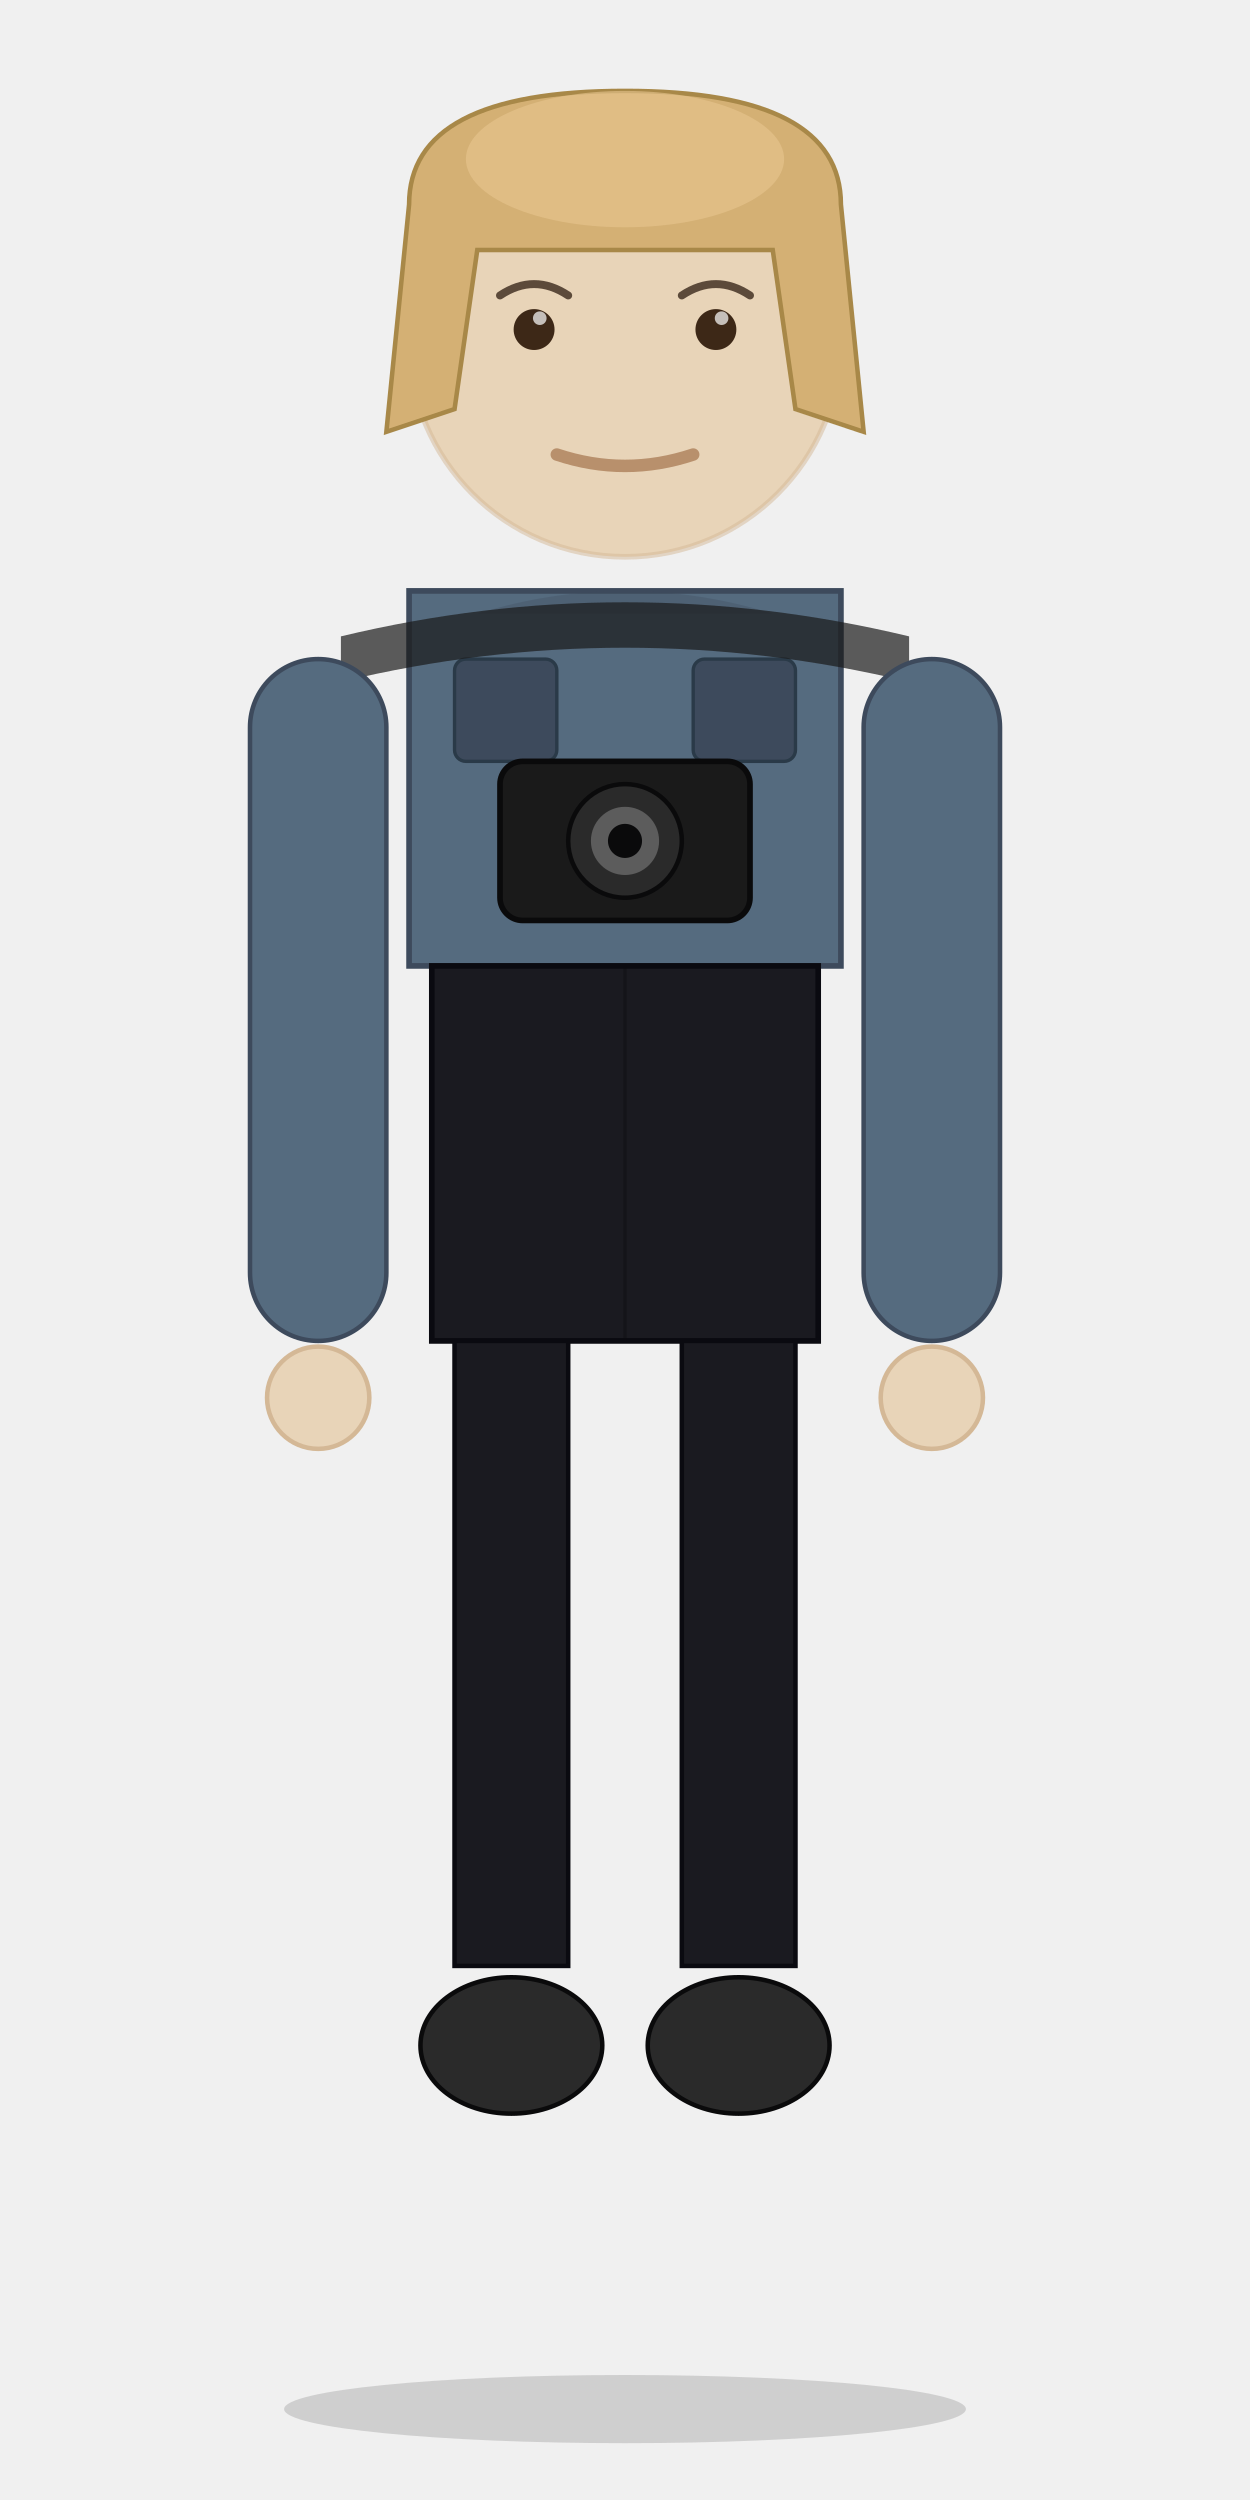
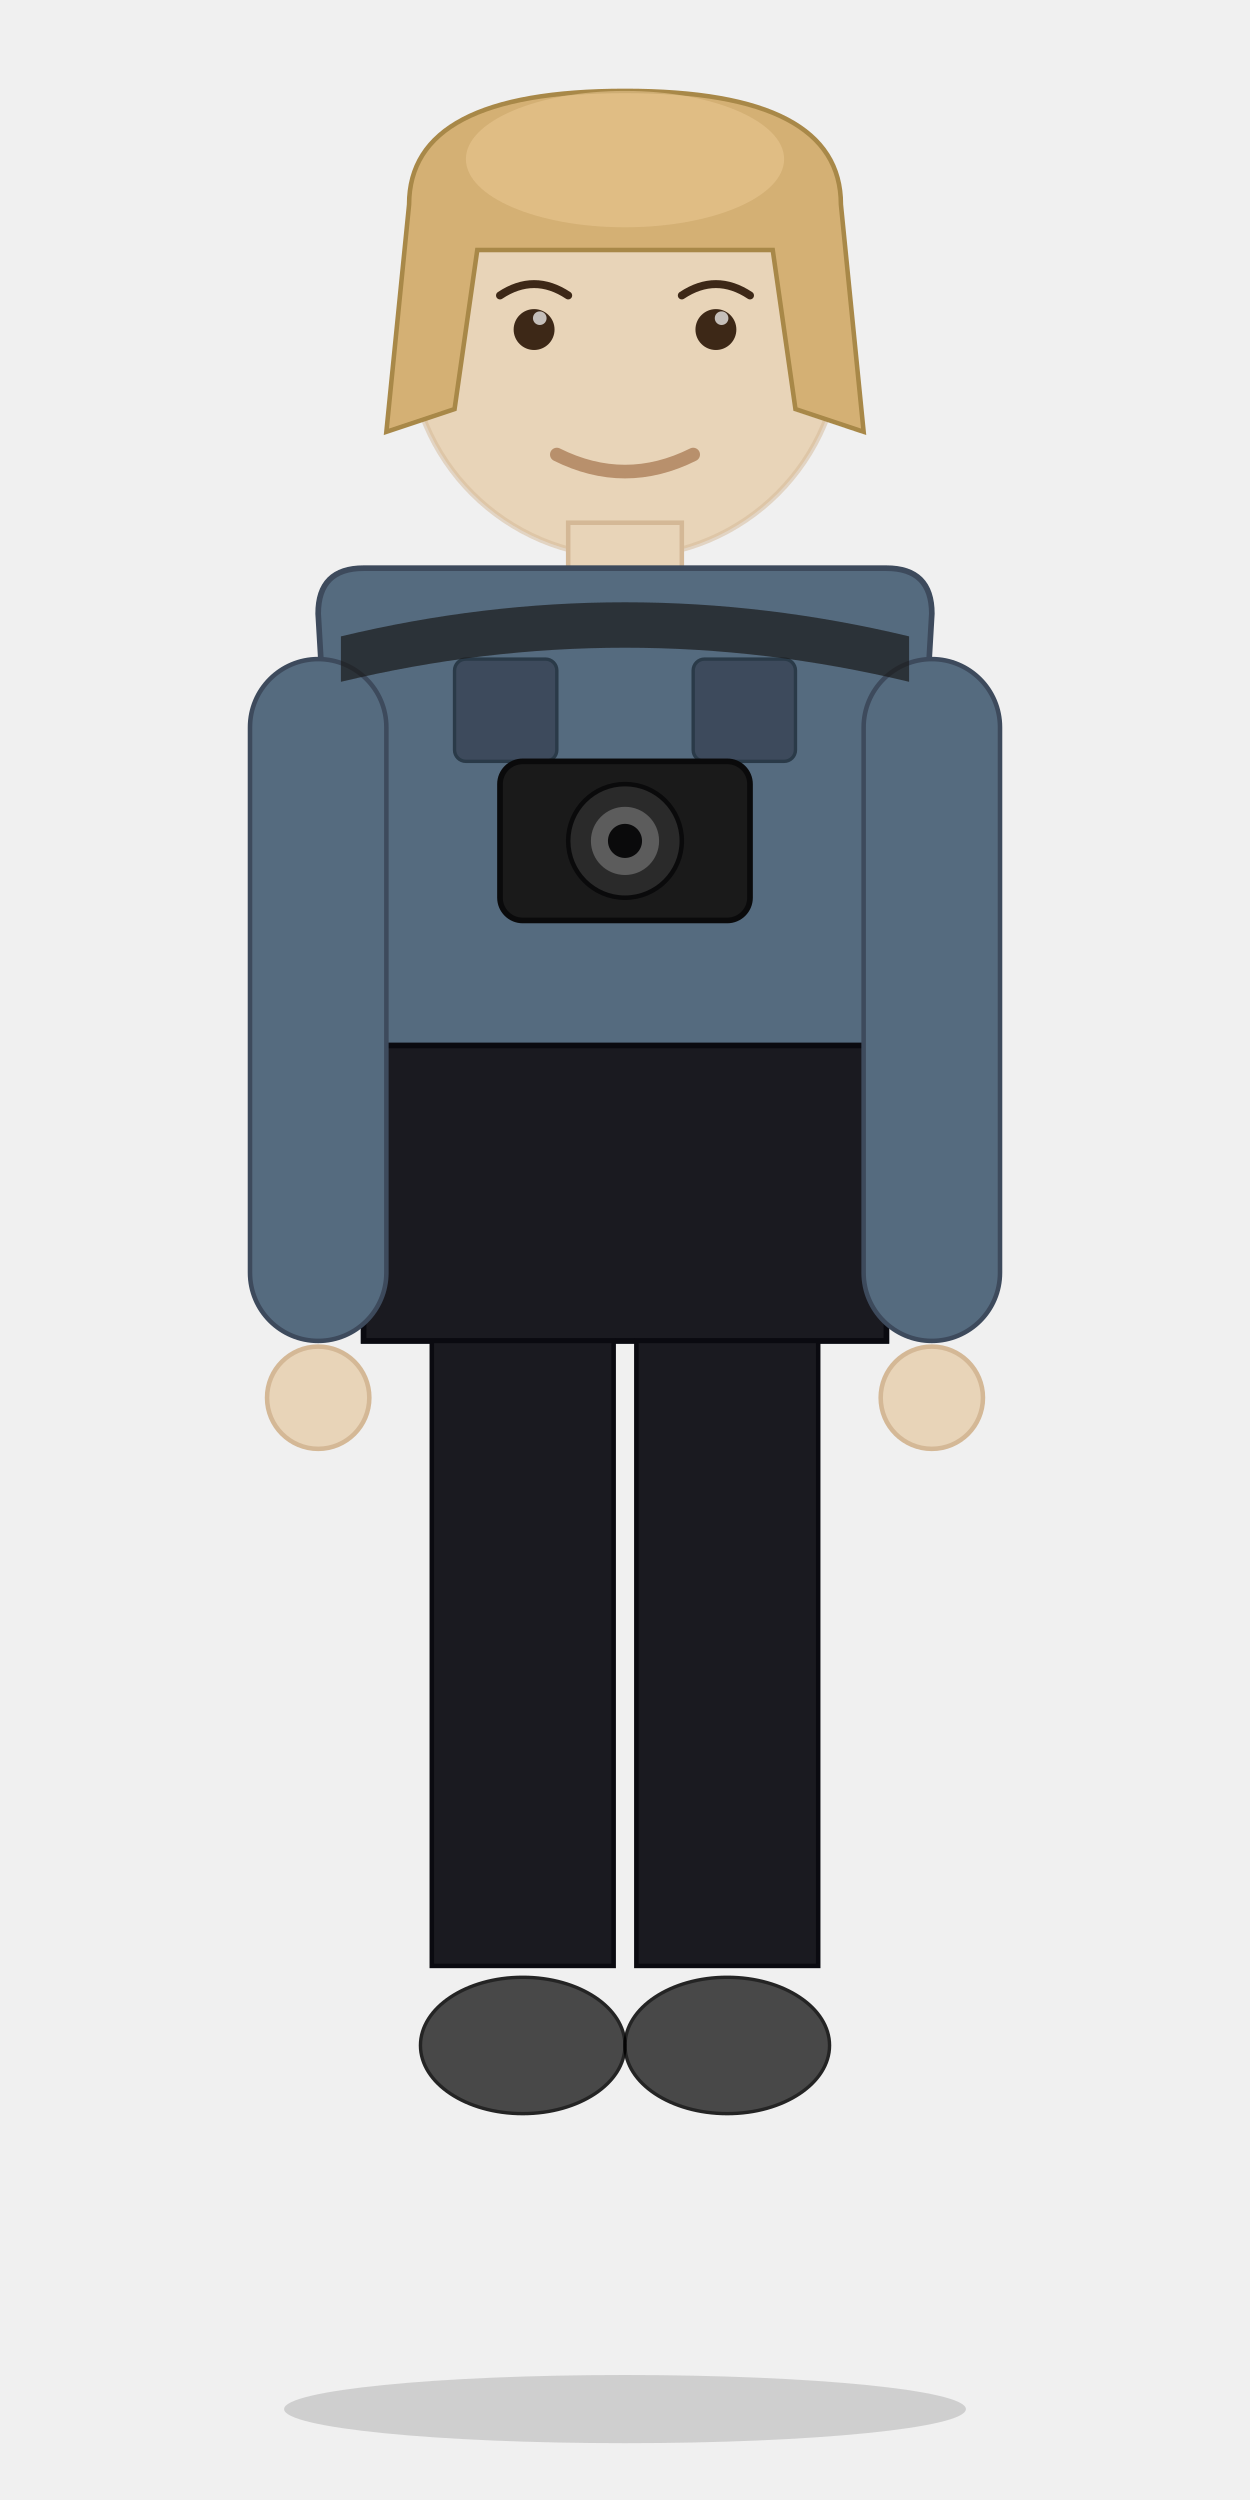
<svg xmlns="http://www.w3.org/2000/svg" viewBox="0 0 110 220" width="110" height="220">
  <ellipse cx="55" cy="212" rx="30" ry="3" fill="#000000" opacity="0.14" />
  <circle cx="55" cy="30" r="19" fill="#E8D4B8" />
  <circle cx="55" cy="30" r="19" fill="none" stroke="#D4B896" stroke-width="0.5" opacity="0.5" />
-   <path d="M 36 18 Q 36 8 55 8 Q 74 8 74 18 L 76 38 L 70 36 L 68 22 L 42 22 L 40 36 L 34 38 Z" fill="#D4B074" stroke="#A88848" stroke-width="0.4" />
-   <ellipse cx="55" cy="14" rx="14" ry="6" fill="#E8C690" opacity="0.6" />
  <circle cx="47" cy="29" r="1.8" fill="#3D2817" />
  <circle cx="63" cy="29" r="1.8" fill="#3D2817" />
  <circle cx="47.5" cy="28" r="0.6" fill="#FFFFFF" opacity="0.7" />
  <circle cx="63.5" cy="28" r="0.6" fill="#FFFFFF" opacity="0.7" />
-   <path d="M 44 26 Q 47 24 50 26" fill="none" stroke="#5C4A3A" stroke-width="0.7" stroke-linecap="round" />
-   <path d="M 60 26 Q 63 24 66 26" fill="none" stroke="#5C4A3A" stroke-width="0.7" stroke-linecap="round" />
-   <path d="M 49 40 Q 55 42 61 40" stroke="#B8906C" stroke-width="1.1" fill="none" stroke-linecap="round" />
-   <rect x="36" y="52" width="38" height="33" fill="#556B7F" stroke="#3D4A5C" stroke-width="0.5" />
-   <path d="M 42 54 Q 55 50 68 54" fill="#3D4A5C" opacity="0.3" />
+   <path d="M 44 26 Q 47 24 50 26" fill="none" stroke="#3D2817" stroke-width="0.7" stroke-linecap="round" />
+   <path d="M 60 26 Q 63 24 66 26" fill="none" stroke="#3D2817" stroke-width="0.7" stroke-linecap="round" />
+   <path d="M 49 40 Q 55 43 61 40" stroke="#B8906C" stroke-width="1.2" fill="none" stroke-linecap="round" />
+   <path d="M 36 18 Q 36 8 55 8 Q 74 8 74 18 L 76 38 L 70 36 L 68 22 L 42 22 L 40 36 L 34 38 Z" fill="#D4B074" stroke="#A88848" stroke-width="0.4" />
+   <ellipse cx="55" cy="14" rx="14" ry="6" fill="#E8C690" opacity="0.6" />
+   <rect x="50" y="46" width="10" height="6" fill="#E8D4B8" stroke="#D4B896" stroke-width="0.4" />
+   <path d="     M 28 54     Q 28 50 32 50     L 78 50     Q 82 50 82 54     L 80 88     L 78 92     L 78 118     L 32 118     L 32 92     L 30 88     Z   " fill="#556B7F" stroke="#3D4A5C" stroke-width="0.5" />
+   <path d="     M 32 92     L 78 92     L 78 118     L 32 118     Z   " fill="#1A1A20" stroke="#0A0A10" stroke-width="0.5" />
+   <rect x="22" y="58" width="12" height="60" rx="6" fill="#556B7F" stroke="#3D4A5C" stroke-width="0.4" />
+   <rect x="76" y="58" width="12" height="60" rx="6" fill="#556B7F" stroke="#3D4A5C" stroke-width="0.4" />
+   <circle cx="28" cy="123" r="4.5" fill="#E8D4B8" stroke="#D4B896" stroke-width="0.4" />
+   <circle cx="82" cy="123" r="4.5" fill="#E8D4B8" stroke="#D4B896" stroke-width="0.4" />
+   <rect x="38" y="118" width="16" height="55" fill="#1A1A20" stroke="#0A0A10" stroke-width="0.4" />
+   <rect x="56" y="118" width="16" height="55" fill="#1A1A20" stroke="#0A0A10" stroke-width="0.4" />
+   <ellipse cx="46" cy="180" rx="9" ry="6" fill="#2A2A2A" stroke="#000000" stroke-width="0.3" opacity="0.85" />
+   <ellipse cx="64" cy="180" rx="9" ry="6" fill="#2A2A2A" stroke="#000000" stroke-width="0.3" opacity="0.85" />
  <rect x="40" y="58" width="9" height="9" rx="1" fill="#3D4A5C" stroke="#2A3A48" stroke-width="0.3" />
  <rect x="61" y="58" width="9" height="9" rx="1" fill="#3D4A5C" stroke="#2A3A48" stroke-width="0.3" />
  <path d="M 30 56 Q 55 50 80 56 L 80 60 Q 55 54 30 60 Z" fill="#1A1A1A" opacity="0.7" />
  <rect x="44" y="67" width="22" height="14" rx="2" fill="#1A1A1A" stroke="#0A0A0B" stroke-width="0.5" />
  <circle cx="55" cy="74" r="5" fill="#2A2A2A" stroke="#0A0A0B" stroke-width="0.4" />
  <circle cx="55" cy="74" r="3" fill="#5C5C5C" />
  <circle cx="55" cy="74" r="1.5" fill="#0A0A0B" />
-   <rect x="22" y="58" width="12" height="60" rx="6" fill="#556B7F" stroke="#3D4A5C" stroke-width="0.4" />
-   <rect x="76" y="58" width="12" height="60" rx="6" fill="#556B7F" stroke="#3D4A5C" stroke-width="0.4" />
-   <circle cx="28" cy="123" r="4.5" fill="#E8D4B8" stroke="#D4B896" stroke-width="0.4" />
-   <circle cx="82" cy="123" r="4.5" fill="#E8D4B8" stroke="#D4B896" stroke-width="0.4" />
-   <rect x="38" y="85" width="34" height="33" fill="#1A1A20" stroke="#0A0A10" stroke-width="0.5" />
-   <line x1="55" y1="85" x2="55" y2="118" stroke="#0A0A10" stroke-width="0.3" opacity="0.4" />
-   <rect x="40" y="118" width="10" height="55" fill="#1A1A20" stroke="#0A0A10" stroke-width="0.4" />
-   <rect x="60" y="118" width="10" height="55" fill="#1A1A20" stroke="#0A0A10" stroke-width="0.4" />
-   <ellipse cx="45" cy="180" rx="8" ry="6" fill="#2A2A2A" stroke="#0A0A0B" stroke-width="0.4" />
-   <ellipse cx="65" cy="180" rx="8" ry="6" fill="#2A2A2A" stroke="#0A0A0B" stroke-width="0.4" />
</svg>
